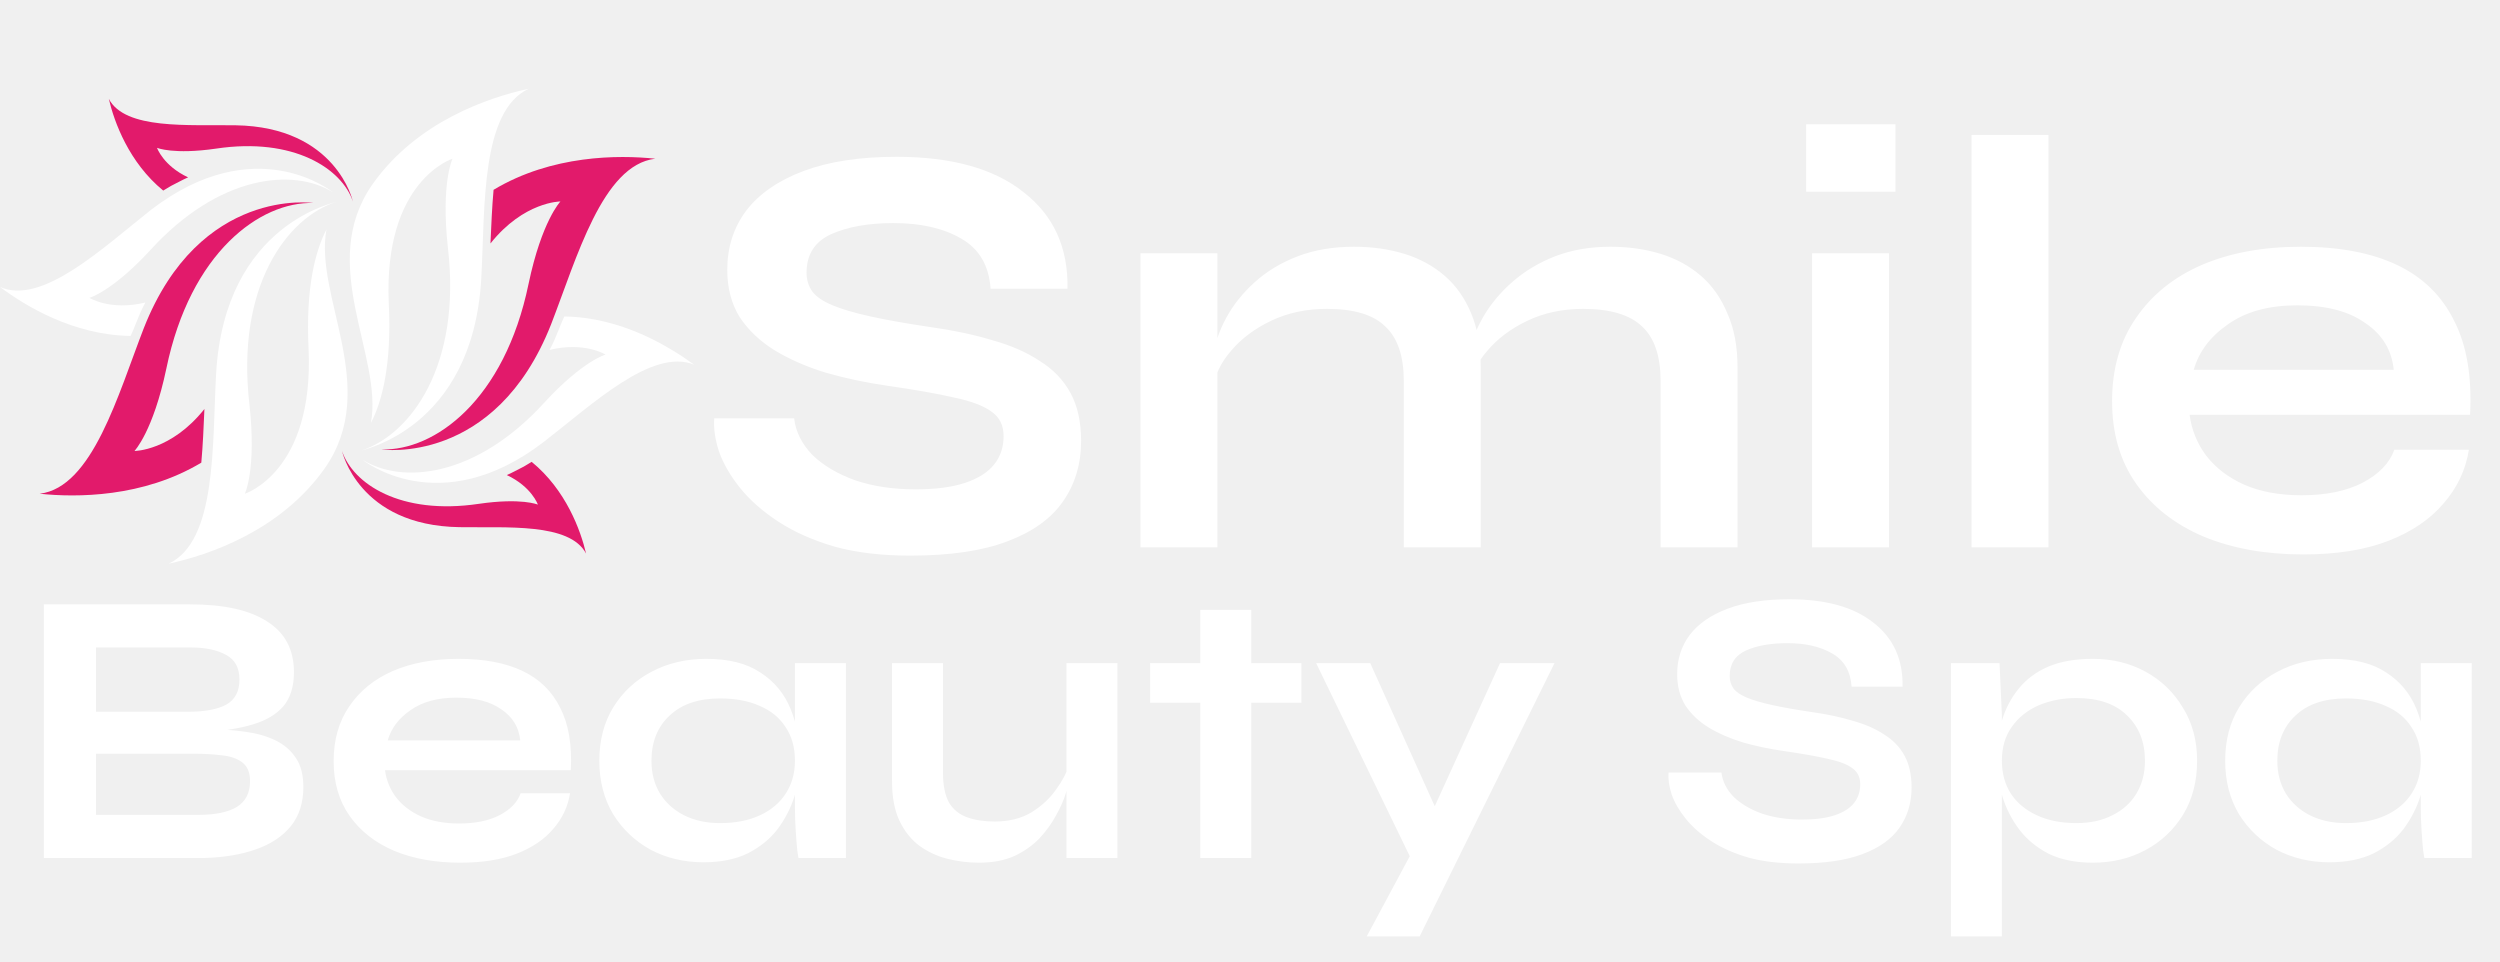
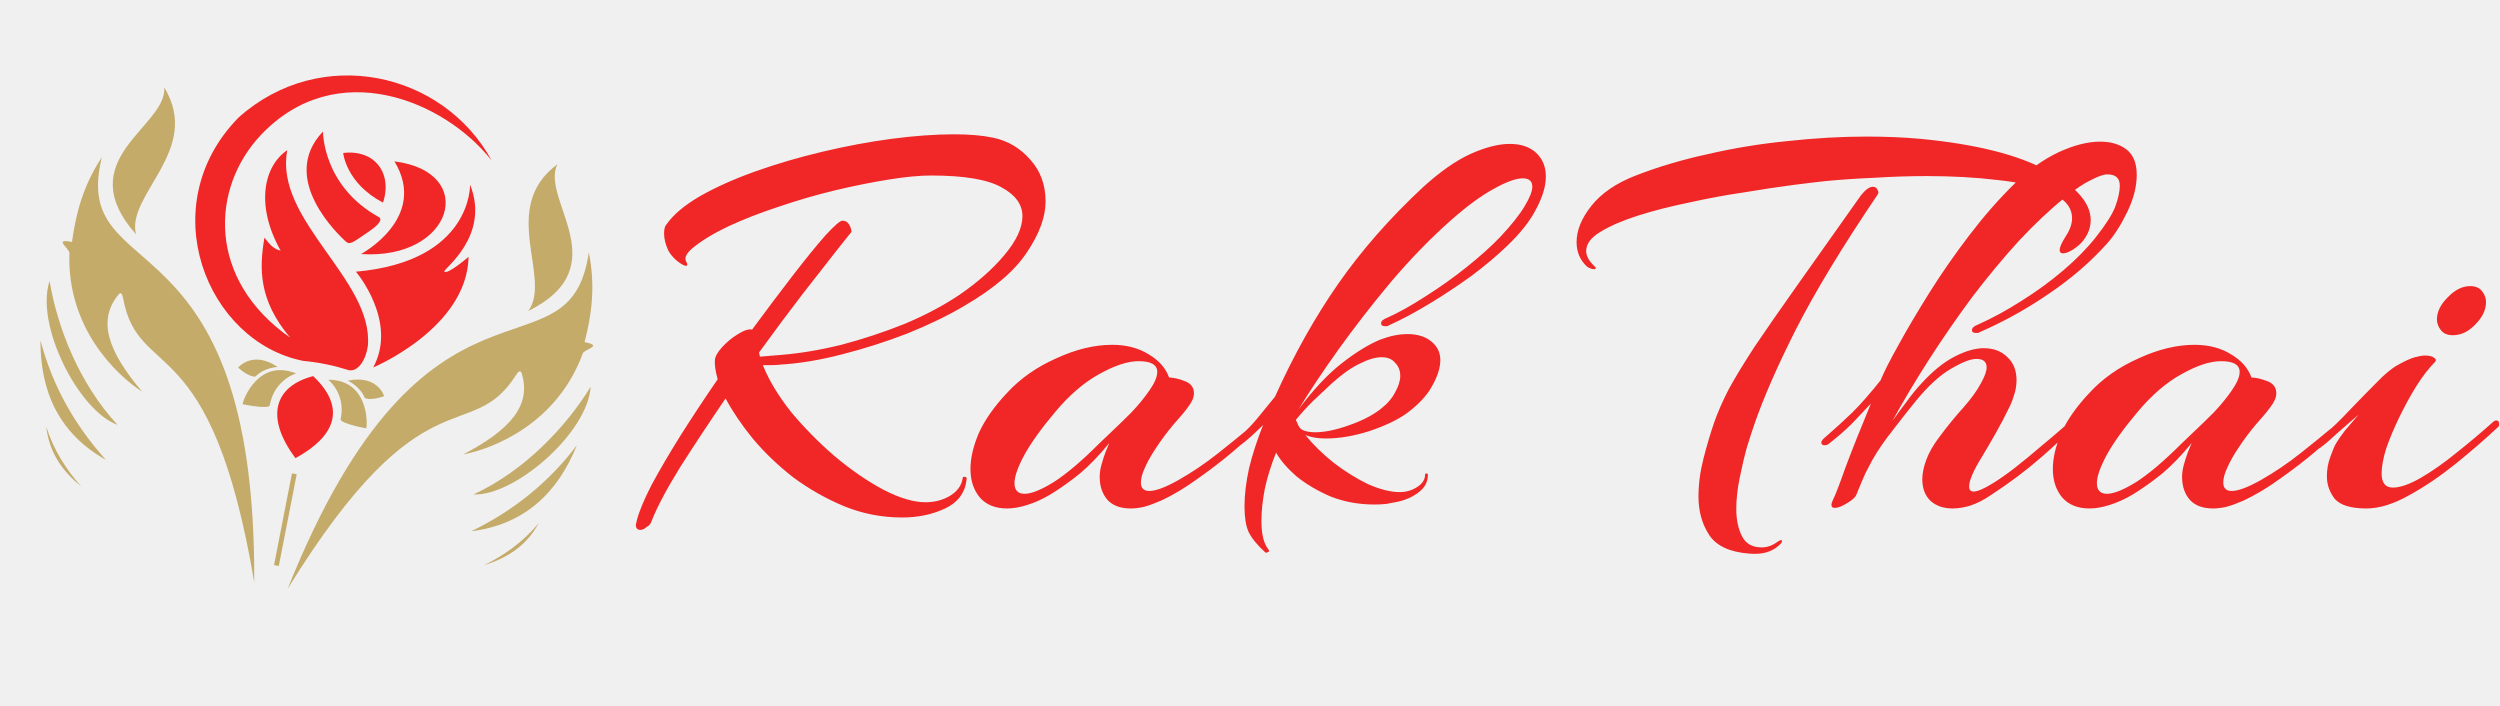
- <svg xmlns="http://www.w3.org/2000/svg" width="169" height="65" viewBox="0 0 169 65" fill="none">
-   <path d="M48.283 28.28H53.683C53.79 29.187 54.203 30.013 54.923 30.76C55.67 31.48 56.643 32.053 57.843 32.48C59.043 32.88 60.39 33.08 61.883 33.08C63.243 33.08 64.363 32.933 65.243 32.64C66.123 32.347 66.776 31.933 67.203 31.4C67.63 30.867 67.843 30.227 67.843 29.48C67.843 28.76 67.576 28.213 67.043 27.84C66.51 27.44 65.67 27.12 64.523 26.88C63.376 26.613 61.87 26.347 60.003 26.08C58.536 25.867 57.15 25.573 55.843 25.2C54.536 24.8 53.376 24.293 52.363 23.68C51.376 23.067 50.59 22.32 50.003 21.44C49.443 20.533 49.163 19.467 49.163 18.24C49.163 16.72 49.59 15.387 50.443 14.24C51.323 13.093 52.616 12.2 54.323 11.56C56.03 10.92 58.123 10.6 60.603 10.6C64.336 10.6 67.203 11.4 69.203 13C71.23 14.573 72.216 16.747 72.163 19.52H66.963C66.856 17.947 66.19 16.813 64.963 16.12C63.763 15.427 62.243 15.08 60.403 15.08C58.696 15.08 57.283 15.333 56.163 15.84C55.07 16.347 54.523 17.213 54.523 18.44C54.523 18.92 54.656 19.347 54.923 19.72C55.19 20.067 55.643 20.373 56.283 20.64C56.923 20.907 57.79 21.16 58.883 21.4C59.976 21.64 61.336 21.88 62.963 22.12C64.483 22.333 65.856 22.627 67.083 23C68.336 23.347 69.403 23.813 70.283 24.4C71.19 24.96 71.883 25.68 72.363 26.56C72.843 27.44 73.083 28.52 73.083 29.8C73.083 31.373 72.67 32.747 71.843 33.92C71.043 35.067 69.79 35.96 68.083 36.6C66.403 37.24 64.216 37.56 61.523 37.56C59.603 37.56 57.91 37.36 56.443 36.96C54.976 36.533 53.71 35.973 52.643 35.28C51.576 34.587 50.71 33.827 50.043 33C49.376 32.173 48.896 31.347 48.603 30.52C48.336 29.693 48.23 28.947 48.283 28.28ZM77.097 17.12H82.296V37H77.097V17.12ZM91.537 16.68C92.763 16.68 93.897 16.84 94.937 17.16C95.977 17.48 96.883 17.973 97.656 18.64C98.43 19.307 99.03 20.16 99.457 21.2C99.883 22.213 100.097 23.427 100.097 24.84V37H94.897V25.76C94.897 24.08 94.483 22.853 93.656 22.08C92.856 21.28 91.537 20.88 89.697 20.88C88.31 20.88 87.056 21.147 85.936 21.68C84.817 22.213 83.91 22.893 83.216 23.72C82.523 24.52 82.123 25.36 82.016 26.24L81.977 24.2C82.11 23.267 82.416 22.36 82.897 21.48C83.376 20.6 84.016 19.8 84.817 19.08C85.643 18.333 86.617 17.747 87.737 17.32C88.856 16.893 90.123 16.68 91.537 16.68ZM108.857 16.68C110.083 16.68 111.217 16.84 112.257 17.16C113.297 17.48 114.203 17.973 114.977 18.64C115.75 19.307 116.35 20.16 116.777 21.2C117.23 22.213 117.457 23.427 117.457 24.84V37H112.257V25.76C112.257 24.08 111.843 22.853 111.017 22.08C110.19 21.28 108.857 20.88 107.017 20.88C105.63 20.88 104.377 21.147 103.257 21.68C102.137 22.213 101.23 22.893 100.537 23.72C99.843 24.52 99.457 25.36 99.377 26.24L99.296 24.08C99.43 23.2 99.75 22.32 100.257 21.44C100.763 20.56 101.43 19.76 102.257 19.04C103.083 18.32 104.043 17.747 105.137 17.32C106.257 16.893 107.497 16.68 108.857 16.68ZM128.135 8.4V12.96H122.095V8.4H128.135ZM122.495 17.12H127.695V37H122.495V17.12ZM133.278 9.12H138.478V37H133.278V9.12ZM161.857 30.4H166.897C166.684 31.76 166.111 32.973 165.177 34.04C164.271 35.107 163.031 35.947 161.457 36.56C159.884 37.173 157.964 37.48 155.697 37.48C153.164 37.48 150.924 37.08 148.977 36.28C147.031 35.453 145.511 34.267 144.417 32.72C143.324 31.173 142.777 29.307 142.777 27.12C142.777 24.933 143.311 23.067 144.377 21.52C145.444 19.947 146.924 18.747 148.817 17.92C150.737 17.093 152.977 16.68 155.537 16.68C158.151 16.68 160.324 17.093 162.057 17.92C163.791 18.747 165.071 20 165.897 21.68C166.751 23.333 167.111 25.453 166.977 28.04H148.017C148.151 29.053 148.524 29.973 149.137 30.8C149.777 31.627 150.631 32.28 151.697 32.76C152.791 33.24 154.084 33.48 155.577 33.48C157.231 33.48 158.604 33.2 159.697 32.64C160.817 32.053 161.537 31.307 161.857 30.4ZM155.297 20.64C153.377 20.64 151.817 21.067 150.617 21.92C149.417 22.747 148.644 23.773 148.297 25H161.817C161.684 23.667 161.044 22.613 159.897 21.84C158.777 21.04 157.244 20.64 155.297 20.64Z" fill="white" />
-   <path d="M2.964 58V40.855H12.848C15.145 40.855 16.885 41.243 18.069 42.02C19.27 42.78 19.871 43.92 19.871 45.439C19.871 46.411 19.632 47.179 19.155 47.745C18.678 48.292 17.998 48.699 17.115 48.964C16.249 49.228 15.224 49.396 14.041 49.467L14.147 49.282C15.012 49.299 15.825 49.361 16.585 49.467C17.362 49.573 18.042 49.767 18.625 50.05C19.208 50.333 19.667 50.73 20.003 51.242C20.339 51.737 20.507 52.391 20.507 53.203C20.507 54.264 20.224 55.147 19.659 55.853C19.093 56.542 18.307 57.064 17.3 57.417C16.293 57.77 15.127 57.965 13.802 58H2.964ZM6.488 55.085H13.431C14.544 55.085 15.401 54.908 16.002 54.555C16.602 54.184 16.903 53.601 16.903 52.806C16.903 52.223 16.726 51.799 16.373 51.534C16.019 51.269 15.551 51.11 14.968 51.057C14.385 50.986 13.758 50.951 13.087 50.951H6.488V55.085ZM6.488 48.115H12.716C13.829 48.115 14.685 47.956 15.286 47.639C15.887 47.303 16.187 46.737 16.187 45.943C16.187 45.148 15.887 44.591 15.286 44.273C14.685 43.937 13.89 43.77 12.901 43.77H6.488V48.115ZM35.195 53.627H38.534C38.392 54.529 38.013 55.332 37.394 56.039C36.794 56.746 35.972 57.302 34.93 57.709C33.888 58.115 32.615 58.318 31.114 58.318C29.436 58.318 27.951 58.053 26.662 57.523C25.372 56.975 24.365 56.189 23.641 55.164C22.916 54.14 22.554 52.903 22.554 51.455C22.554 50.006 22.908 48.769 23.614 47.745C24.321 46.702 25.302 45.907 26.556 45.359C27.828 44.812 29.312 44.538 31.008 44.538C32.739 44.538 34.179 44.812 35.327 45.359C36.476 45.907 37.324 46.737 37.871 47.85C38.437 48.946 38.675 50.35 38.587 52.064H26.026C26.114 52.735 26.361 53.345 26.768 53.892C27.192 54.44 27.757 54.873 28.464 55.191C29.188 55.509 30.045 55.668 31.034 55.668C32.13 55.668 33.039 55.483 33.764 55.111C34.506 54.723 34.983 54.228 35.195 53.627ZM30.849 47.161C29.577 47.161 28.543 47.444 27.748 48.01C26.953 48.557 26.441 49.237 26.211 50.05H35.168C35.08 49.167 34.656 48.469 33.896 47.956C33.154 47.426 32.139 47.161 30.849 47.161ZM47.563 58.291C46.256 58.291 45.063 58.009 43.986 57.444C42.926 56.861 42.078 56.057 41.442 55.032C40.824 53.99 40.514 52.788 40.514 51.428C40.514 50.032 40.832 48.822 41.468 47.797C42.104 46.773 42.961 45.978 44.039 45.413C45.134 44.83 46.371 44.538 47.749 44.538C49.268 44.538 50.487 44.847 51.406 45.465C52.342 46.066 53.022 46.888 53.446 47.93C53.87 48.972 54.082 50.138 54.082 51.428C54.082 52.205 53.959 53 53.711 53.813C53.464 54.608 53.084 55.35 52.572 56.039C52.059 56.71 51.388 57.258 50.558 57.682C49.727 58.088 48.729 58.291 47.563 58.291ZM48.676 55.642C49.719 55.642 50.62 55.465 51.379 55.111C52.139 54.758 52.722 54.264 53.128 53.627C53.535 52.992 53.738 52.258 53.738 51.428C53.738 50.527 53.526 49.767 53.102 49.149C52.696 48.513 52.112 48.036 51.353 47.718C50.611 47.382 49.719 47.215 48.676 47.215C47.21 47.215 46.071 47.603 45.258 48.38C44.445 49.14 44.039 50.156 44.039 51.428C44.039 52.276 44.233 53.018 44.622 53.654C45.011 54.272 45.549 54.758 46.238 55.111C46.945 55.465 47.758 55.642 48.676 55.642ZM53.738 44.83H57.183V58H53.976C53.976 58 53.95 57.832 53.897 57.496C53.861 57.143 53.826 56.702 53.791 56.172C53.755 55.642 53.738 55.12 53.738 54.608V44.83ZM75.538 58H72.093V44.83H75.538V58ZM72.279 51.666L72.305 52.568C72.27 52.815 72.181 53.177 72.04 53.654C71.899 54.113 71.678 54.608 71.378 55.138C71.095 55.668 70.724 56.18 70.265 56.675C69.805 57.152 69.24 57.55 68.569 57.867C67.897 58.168 67.102 58.318 66.184 58.318C65.459 58.318 64.744 58.23 64.037 58.053C63.348 57.876 62.721 57.585 62.156 57.178C61.59 56.755 61.14 56.189 60.804 55.483C60.468 54.776 60.301 53.884 60.301 52.806V44.83H63.746V52.223C63.746 53.071 63.878 53.742 64.143 54.237C64.426 54.714 64.832 55.05 65.362 55.244C65.892 55.438 66.519 55.535 67.244 55.535C68.198 55.535 69.019 55.332 69.708 54.926C70.397 54.502 70.954 53.99 71.378 53.389C71.819 52.788 72.12 52.214 72.279 51.666ZM77.747 44.83H87.976V47.506H77.747V44.83ZM81.139 41.225H84.584V58H81.139V41.225ZM88.972 44.83H92.629L98.327 57.47L95.359 58L88.972 44.83ZM105.084 44.83L95.969 63.3H92.391L96.287 56.039L101.401 44.83H105.084ZM112.793 52.223H116.37C116.441 52.824 116.715 53.371 117.192 53.866C117.687 54.343 118.331 54.723 119.126 55.005C119.921 55.27 120.814 55.403 121.803 55.403C122.704 55.403 123.446 55.306 124.029 55.111C124.612 54.917 125.045 54.643 125.327 54.29C125.61 53.937 125.751 53.513 125.751 53.018C125.751 52.541 125.575 52.179 125.221 51.931C124.868 51.666 124.312 51.455 123.552 51.295C122.792 51.119 121.794 50.942 120.557 50.766C119.586 50.624 118.667 50.43 117.801 50.182C116.936 49.917 116.167 49.582 115.496 49.175C114.842 48.769 114.321 48.275 113.932 47.691C113.561 47.091 113.376 46.384 113.376 45.572C113.376 44.565 113.659 43.681 114.224 42.922C114.807 42.162 115.664 41.57 116.794 41.146C117.925 40.722 119.312 40.51 120.955 40.51C123.428 40.51 125.327 41.04 126.652 42.1C127.995 43.142 128.649 44.582 128.613 46.419H125.168C125.098 45.377 124.656 44.626 123.843 44.167C123.048 43.708 122.041 43.478 120.822 43.478C119.692 43.478 118.755 43.646 118.013 43.981C117.289 44.317 116.927 44.891 116.927 45.704C116.927 46.022 117.015 46.305 117.192 46.552C117.369 46.782 117.669 46.985 118.093 47.161C118.517 47.338 119.091 47.506 119.815 47.665C120.54 47.824 121.441 47.983 122.518 48.142C123.525 48.283 124.435 48.478 125.248 48.725C126.078 48.955 126.785 49.264 127.368 49.653C127.969 50.023 128.428 50.501 128.746 51.084C129.064 51.666 129.223 52.382 129.223 53.23C129.223 54.272 128.949 55.182 128.401 55.959C127.871 56.719 127.041 57.311 125.91 57.735C124.797 58.159 123.349 58.371 121.564 58.371C120.292 58.371 119.171 58.239 118.199 57.974C117.227 57.691 116.388 57.32 115.681 56.861C114.975 56.401 114.401 55.898 113.959 55.35C113.517 54.802 113.199 54.255 113.005 53.707C112.828 53.159 112.758 52.665 112.793 52.223ZM141.475 58.318C140.309 58.318 139.311 58.115 138.48 57.709C137.668 57.285 137.005 56.737 136.493 56.066C135.98 55.377 135.601 54.626 135.353 53.813C135.106 53 134.982 52.205 134.982 51.428C134.982 50.456 135.097 49.555 135.327 48.725C135.574 47.895 135.954 47.17 136.466 46.552C136.979 45.916 137.641 45.421 138.454 45.068C139.284 44.715 140.291 44.538 141.475 44.538C142.8 44.538 143.992 44.83 145.052 45.413C146.112 45.995 146.951 46.808 147.57 47.85C148.206 48.875 148.524 50.068 148.524 51.428C148.524 52.824 148.206 54.043 147.57 55.085C146.934 56.11 146.086 56.905 145.026 57.47C143.966 58.035 142.782 58.318 141.475 58.318ZM140.362 55.642C141.298 55.642 142.111 55.465 142.8 55.111C143.506 54.758 144.045 54.272 144.416 53.654C144.805 53.018 144.999 52.276 144.999 51.428C144.999 50.156 144.593 49.131 143.78 48.354C142.985 47.577 141.846 47.188 140.362 47.188C139.425 47.188 138.569 47.356 137.791 47.691C137.032 48.027 136.431 48.513 135.989 49.149C135.548 49.767 135.327 50.527 135.327 51.428C135.327 52.276 135.53 53.018 135.936 53.654C136.343 54.272 136.926 54.758 137.685 55.111C138.445 55.465 139.337 55.642 140.362 55.642ZM131.882 44.83H135.168L135.327 48.328V63.3H131.882V44.83ZM157.471 58.291C156.164 58.291 154.971 58.009 153.894 57.444C152.834 56.861 151.986 56.057 151.35 55.032C150.731 53.99 150.422 52.788 150.422 51.428C150.422 50.032 150.74 48.822 151.376 47.797C152.012 46.773 152.869 45.978 153.947 45.413C155.042 44.83 156.279 44.538 157.657 44.538C159.176 44.538 160.395 44.847 161.314 45.465C162.25 46.066 162.93 46.888 163.354 47.93C163.778 48.972 163.99 50.138 163.99 51.428C163.99 52.205 163.866 53 163.619 53.813C163.372 54.608 162.992 55.35 162.48 56.039C161.967 56.71 161.296 57.258 160.466 57.682C159.635 58.088 158.637 58.291 157.471 58.291ZM158.584 55.642C159.626 55.642 160.527 55.465 161.287 55.111C162.047 54.758 162.63 54.264 163.036 53.627C163.442 52.992 163.646 52.258 163.646 51.428C163.646 50.527 163.434 49.767 163.01 49.149C162.603 48.513 162.02 48.036 161.261 47.718C160.519 47.382 159.626 47.215 158.584 47.215C157.118 47.215 155.978 47.603 155.166 48.38C154.353 49.14 153.947 50.156 153.947 51.428C153.947 52.276 154.141 53.018 154.53 53.654C154.918 54.272 155.457 54.758 156.146 55.111C156.853 55.465 157.665 55.642 158.584 55.642ZM163.646 44.83H167.091V58H163.884C163.884 58 163.858 57.832 163.805 57.496C163.769 57.143 163.734 56.702 163.699 56.172C163.663 55.642 163.646 55.12 163.646 54.608V44.83Z" fill="white" />
-   <path d="M10.141 16.929C7.567 19.714 6.043 20.134 6.043 20.134C6.043 20.134 7.461 21.027 9.826 20.45C9.563 20.922 9.353 21.448 9.143 21.973C9.038 22.236 8.933 22.499 8.828 22.709C4.939 22.656 1.681 20.66 0 19.399C2.837 20.66 6.936 16.771 10.194 14.197C17.287 8.732 22.489 12.988 22.489 12.988C19.862 11.359 14.818 11.78 10.141 16.929Z" fill="white" />
-   <path d="M14.608 10.046C11.718 10.466 10.614 9.993 10.614 9.993C10.614 9.993 11.034 11.202 12.716 11.99C12.348 12.148 11.98 12.358 11.56 12.568C11.402 12.673 11.192 12.778 11.034 12.883C8.723 10.992 7.724 8.259 7.356 6.683C8.46 8.785 12.768 8.417 15.921 8.469C22.752 8.575 23.856 13.619 23.856 13.619C23.12 11.412 19.862 9.258 14.608 10.046Z" fill="#E21A6B" />
-   <path d="M9.721 22.184C7.987 26.651 6.253 32.956 2.68 33.376C5.15 33.639 9.668 33.639 13.609 31.275C13.714 30.119 13.767 28.857 13.819 27.649C11.56 30.486 9.09 30.486 9.09 30.486C9.09 30.486 10.351 29.173 11.245 24.916C12.874 17.035 17.603 13.619 21.176 13.724C21.228 13.724 13.504 12.568 9.721 22.184Z" fill="#E21A6B" />
-   <path d="M14.608 25.284C14.345 30.066 14.66 36.581 11.402 38.105C14.082 37.527 18.969 35.898 21.964 31.642C25.747 26.23 21.229 20.03 22.069 15.511C21.334 16.93 20.651 19.399 20.861 23.603C21.229 31.905 16.552 33.376 16.552 33.376C16.552 33.376 17.34 31.747 16.867 27.386C15.921 19.399 19.389 14.67 22.805 13.619C22.857 13.672 15.186 14.985 14.608 25.284Z" fill="white" />
-   <path d="M36.834 27.175C39.409 24.39 40.933 23.97 40.933 23.97C40.933 23.97 39.514 23.077 37.15 23.655C37.412 23.182 37.623 22.656 37.833 22.131C37.938 21.868 38.043 21.605 38.148 21.395C41.984 21.448 45.189 23.392 46.923 24.653C44.086 23.497 40.04 27.333 36.782 29.855C29.688 35.32 24.486 31.064 24.486 31.064C27.113 32.745 32.158 32.325 36.834 27.175Z" fill="white" />
-   <path d="M32.368 34.059C35.258 33.639 36.361 34.112 36.361 34.112C36.361 34.112 35.941 32.903 34.26 32.115C34.627 31.957 34.995 31.747 35.416 31.537C35.573 31.432 35.783 31.327 35.941 31.222C38.253 33.113 39.251 35.846 39.619 37.422C38.516 35.32 34.207 35.688 31.054 35.636C24.223 35.53 23.12 30.486 23.12 30.486C23.856 32.693 27.061 34.847 32.368 34.059Z" fill="#E21A6B" />
-   <path d="M37.255 21.921C38.989 17.455 40.723 11.15 44.296 10.729C41.826 10.466 37.307 10.466 33.366 12.831C33.261 13.987 33.209 15.248 33.156 16.457C35.416 13.619 37.885 13.619 37.885 13.619C37.885 13.619 36.624 14.933 35.731 19.189C34.102 27.071 29.373 30.486 25.8 30.381C25.747 30.381 33.471 31.537 37.255 21.921Z" fill="#E21A6B" />
-   <path d="M32.534 18.821C32.797 14.04 32.482 7.524 35.739 6C33.06 6.578 28.173 8.207 25.178 12.463C21.395 17.875 25.913 24.076 25.073 28.595C25.808 27.176 26.491 24.706 26.281 20.503C25.913 12.2 30.59 10.729 30.59 10.729C30.59 10.729 29.802 12.358 30.275 16.719C31.221 24.706 27.753 29.435 24.337 30.486C24.285 30.434 31.956 29.12 32.534 18.821Z" fill="white" />
+ <svg xmlns="http://www.w3.org/2000/svg" width="1329" height="375" viewBox="0 0 1329 375" fill="none">
+   <g clip-path="url(#clip0_80_327)">
+     <path fill-rule="evenodd" clip-rule="evenodd" d="M261.361 85.335C236.219 53.326 178.595 29.463 138.624 71.836C111.981 100.061 110.009 148.548 154.23 179.479C137.329 159.351 137.83 142.623 140.576 126.335C143.594 130.275 145.524 132.328 149.202 133.265C135.479 108.805 140.407 88.063 152.723 79.836C145.527 117.032 198.628 148.751 195.558 183.841C194.499 191.5 190.292 197.743 185.45 196.797C177.769 194.349 169.727 192.632 161.282 191.855C109.918 181.817 80.712 109.464 126.832 62.466C170.52 23.442 235.802 38.313 261.361 85.335Z" fill="#F12626" />
+     <path fill-rule="evenodd" clip-rule="evenodd" d="M171.707 69.925C171.707 69.925 171.359 98.919 201.621 115.54C201.621 115.54 204.868 117.195 195.976 123.178C187.085 129.16 186.011 130.553 183.378 127.999C180.745 125.445 147.631 95.083 171.707 69.925Z" fill="#F12626" />
+     <path fill-rule="evenodd" clip-rule="evenodd" d="M182.442 81.347C182.442 81.347 183.958 97.448 203.592 107.695C203.592 107.695 208.016 96.614 201.205 87.854C194.379 79.164 182.442 81.347 182.442 81.347Z" fill="#F12626" />
+     <path fill-rule="evenodd" clip-rule="evenodd" d="M209.693 85.798C254.56 91.435 240.732 138.334 191.907 135.056C191.991 134.999 227.872 115.791 209.693 85.798Z" fill="#F12626" />
+     <path fill-rule="evenodd" clip-rule="evenodd" d="M249.892 98.171C249.892 98.171 251.097 138.976 189.2 144.432C189.2 144.432 211.668 170.747 198.414 195.325C198.414 195.325 248.309 174.485 249.095 136.545C249.095 136.545 237.626 146.394 236.215 144.298C235.495 143.137 260.81 125.433 249.892 98.171Z" fill="#F12626" />
+     <path fill-rule="evenodd" clip-rule="evenodd" d="M166.478 199.936C145.834 205.297 140.732 221.708 157.08 243.549C177.629 232.342 184.797 217.282 166.478 199.936Z" fill="#F12626" />
+     <path fill-rule="evenodd" clip-rule="evenodd" d="M174.479 201.864C174.479 201.864 183.906 209.169 181.133 222.611C181.133 222.611 178.913 224.654 194.701 227.739C195.432 225.115 195.89 201.897 174.479 201.864Z" fill="#C4AB69" />
+     <path fill-rule="evenodd" clip-rule="evenodd" d="M184.871 202.365C184.871 202.365 191.376 205.239 193.928 211.565C193.928 211.565 196.502 213.306 204.244 210.594C204.188 210.511 200.673 199.044 184.871 202.365Z" fill="#C4AB69" />
+     <path fill-rule="evenodd" clip-rule="evenodd" d="M157.428 198.531C157.428 198.531 145.944 201.75 143.452 215.247C143.452 215.247 144.74 217.975 128.952 214.89C129.262 212.183 137.509 190.487 157.428 198.531Z" fill="#C4AB69" />
+     <path fill-rule="evenodd" clip-rule="evenodd" d="M147.611 195.083C147.611 195.083 140.503 195.296 135.757 200.196C135.757 200.196 132.717 200.84 126.565 195.413C126.649 195.357 134.222 186.057 147.611 195.083Z" fill="#C4AB69" />
+     <path fill-rule="evenodd" clip-rule="evenodd" d="M296.299 87.356C287.086 106.168 328.537 141.582 280.841 165.329C293.691 147.664 264.964 110.512 296.299 87.356Z" fill="#C4AB69" />
+     <path fill-rule="evenodd" clip-rule="evenodd" d="M313.01 134.178C302.629 205.932 227.194 127.458 152.901 313.019C225.42 195.431 249.795 237.706 274.234 199.509C275.168 198.089 276.575 196.106 277.343 198.514C282.578 215.342 271.418 228.457 246.195 241.591C262.615 238.463 296.348 225.026 309.937 187.549C312.226 185.156 320.297 183.747 310.754 181.882C314.531 167.397 316.637 152.149 313.01 134.178Z" fill="#C4AB69" />
+     <path fill-rule="evenodd" clip-rule="evenodd" d="M313.985 205.602C312.467 230.143 273.622 263.776 251.729 262.848C278.652 250.338 300.718 227.264 313.985 205.602Z" fill="#C4AB69" />
+     <path fill-rule="evenodd" clip-rule="evenodd" d="M306.677 236.659C296.331 262.388 278.54 278.868 250.526 282.424C272.675 271.603 291.622 256.66 306.677 236.659Z" fill="#C4AB69" />
+     <path fill-rule="evenodd" clip-rule="evenodd" d="M286.417 278.076C279.699 290.457 269.295 296.726 257.267 300.494C268.068 295.176 277.951 288.221 286.417 278.076Z" fill="#C4AB69" />
+     <path fill-rule="evenodd" clip-rule="evenodd" d="M87.332 46.516C88.785 67.413 36.98 84.602 72.296 124.571C66.972 103.355 107.573 79.752 87.332 46.516Z" fill="#C4AB69" />
+     <path fill-rule="evenodd" clip-rule="evenodd" d="M54.152 83.588C36.754 153.971 136.183 109.671 135.148 309.55C112.235 173.311 73.738 203.298 65.478 158.71C65.148 157.043 64.591 154.676 62.973 156.618C51.787 170.238 57.188 186.589 75.611 208.253C61.577 199.173 35.385 174.024 36.905 134.189C35.685 131.11 28.739 126.766 38.282 128.631C40.306 113.804 44.026 98.871 54.152 83.588Z" fill="#C4AB69" />
+     <path fill-rule="evenodd" clip-rule="evenodd" d="M26.357 149.389C18.524 172.696 41.849 218.48 62.48 225.862C42.318 204.15 30.563 174.466 26.357 149.389Z" fill="#C4AB69" />
+     <path fill-rule="evenodd" clip-rule="evenodd" d="M21.505 180.926C21.404 208.657 31.681 230.622 56.295 244.465C39.78 226.087 27.852 205.11 21.505 180.926Z" fill="#C4AB69" />
+     <path fill-rule="evenodd" clip-rule="evenodd" d="M24.612 226.91C26.174 240.909 33.453 250.634 43.177 258.653C35.243 249.673 28.636 239.496 24.612 226.91Z" fill="#C4AB69" />
+     <path d="M157.735 252.126L155.209 251.632L145.68 300.391L148.206 300.885L157.735 252.126Z" fill="#C4AB69" />
+   </g>
+   <path d="M340.426 281.7C338.826 281.7 338.026 280.8 338.026 279C338.026 278.6 338.126 278.2 338.326 277.8C338.326 277.4 338.426 276.9 338.626 276.3C339.826 271.7 342.426 265.5 346.426 257.7C350.626 249.9 355.726 241.2 361.726 231.6C367.926 221.8 374.526 211.8 381.526 201.6C380.326 197.4 379.826 194 380.026 191.4C380.226 189.4 381.526 187.1 383.926 184.5C386.526 181.7 389.326 179.4 392.326 177.6C395.526 175.6 398.026 174.8 399.826 175.2C407.626 164.6 414.926 154.9 421.726 146.1C428.526 137.3 434.226 130.3 438.826 125.1C443.626 119.9 446.626 117.3 447.826 117.3C449.426 117.3 450.626 118 451.426 119.4C452.226 120.8 452.626 122.1 452.626 123.3C452.626 123.3 450.226 126.3 445.426 132.3C440.826 138.1 434.726 145.9 427.126 155.7C419.726 165.3 411.826 175.9 403.426 187.5C403.626 187.7 403.726 188 403.726 188.4C403.726 188.8 403.826 189.2 404.026 189.6L414.826 188.7C425.026 187.9 435.826 186.1 447.226 183.3C458.626 180.3 469.826 176.6 480.826 172.2C491.826 167.6 501.626 162.4 510.226 156.6C519.826 150 527.726 143 533.926 135.6C540.326 128 543.526 121.1 543.526 114.9C543.526 108.7 539.826 103.6 532.426 99.6C525.026 95.4 512.526 93.3 494.926 93.3C488.926 93.3 481.526 94 472.726 95.4C463.926 96.8 454.426 98.7 444.226 101.1C434.226 103.5 424.226 106.4 414.226 109.8C404.426 113 395.426 116.5 387.226 120.3C379.226 124.1 372.826 128 368.026 132C364.826 134.8 363.726 137.1 364.726 138.9C365.126 139.5 365.326 140.1 365.326 140.7C365.326 141.1 365.126 141.3 364.726 141.3C364.126 141.3 363.326 141 362.326 140.4C359.126 138.4 356.726 135.9 355.126 132.9C353.726 129.7 353.026 126.8 353.026 124.2C353.026 121.8 353.426 120.2 354.226 119.4C357.826 114.2 363.726 109.2 371.926 104.4C380.326 99.6 390.126 95.2 401.326 91.2C412.526 87.2 424.426 83.7 437.026 80.7C449.626 77.7 461.926 75.4 473.926 73.8C486.126 72.2 497.226 71.4 507.226 71.4C515.426 71.4 522.326 72 527.926 73.2C535.726 74.8 542.326 78.7 547.726 84.9C553.126 90.9 555.826 98.3 555.826 107.1C555.826 115.3 552.526 124.3 545.926 134.1C539.526 143.9 528.426 153.4 512.626 162.6C503.826 167.8 493.726 172.7 482.326 177.3C470.926 181.7 459.326 185.4 447.526 188.4C435.926 191.4 425.126 193.2 415.126 193.8C413.526 194 411.926 194.1 410.326 194.1C408.726 194.1 407.126 194.1 405.526 194.1C408.726 202.1 413.726 210.4 420.526 219C427.526 227.4 435.326 235.3 443.926 242.7C452.526 249.9 461.126 255.8 469.726 260.4C478.326 264.8 485.726 267 491.926 267C496.726 267 501.026 265.9 504.826 263.7C508.826 261.3 511.126 258.2 511.726 254.4C511.726 253.6 512.126 253.3 512.926 253.5C513.726 253.5 514.026 254 513.826 255C513.026 262 509.226 267.1 502.426 270.3C495.626 273.5 488.026 275.1 479.626 275.1C468.826 275.1 458.526 273.1 448.726 269.1C439.126 265.1 430.126 260 421.726 253.8C413.526 247.4 406.326 240.5 400.126 233.1C394.126 225.7 389.326 218.6 385.726 211.8C377.126 224.4 369.126 236.5 361.726 248.1C354.526 259.7 349.426 269.3 346.426 276.9C346.026 278.3 345.126 279.4 343.726 280.2C342.526 281.2 341.426 281.7 340.426 281.7ZM535.4 270.3C529.2 270.3 524.4 268.4 521 264.6C517.6 260.6 515.9 255.5 515.9 249.3C515.9 243.5 517.4 237.1 520.4 230.1C523.6 223.1 528.6 216 535.4 208.8C542.4 201.2 551.1 195.1 561.5 190.5C571.9 185.7 581.8 183.3 591.2 183.3C598.8 183.3 605.3 185 610.7 188.4C616.1 191.6 619.7 195.7 621.5 200.7C623.7 200.7 626.4 201.3 629.6 202.5C633 203.7 634.7 205.9 634.7 209.1C634.7 211.3 633.6 213.8 631.4 216.6C630 218.6 627.5 221.6 623.9 225.6C620.5 229.6 617.3 233.9 614.3 238.5C611.9 242.1 610 245.5 608.6 248.7C607.2 251.7 606.5 254.3 606.5 256.5C606.5 259.5 608 261 611 261C614.4 261 619.5 259.1 626.3 255.3C633.7 251.1 640.8 246.3 647.6 240.9C654.4 235.5 659.7 231.2 663.5 228C664.5 227.2 665.2 226.8 665.6 226.8C666.4 226.8 666.8 227.3 666.8 228.3C666.8 229.5 666.3 230.6 665.3 231.6C663.5 233.2 660 236.2 654.8 240.6C649.6 245 643.6 249.6 636.8 254.4C630.2 259.2 623.7 263.1 617.3 266.1C614.1 267.5 611.1 268.6 608.3 269.4C605.7 270 603.3 270.3 601.1 270.3C595.7 270.3 591.6 268.8 588.8 265.8C586 262.6 584.6 258.5 584.6 253.5C584.6 251.5 584.9 249.4 585.5 247.2C586.1 245 586.8 242.8 587.6 240.6L589.7 235.5C584.5 241.9 579.3 247.3 574.1 251.7C568.9 255.9 563.7 259.6 558.5 262.8C554.1 265.4 549.9 267.3 545.9 268.5C542.1 269.7 538.6 270.3 535.4 270.3ZM544.7 262.5C548.3 262.5 553.5 260.4 560.3 256.2C567.1 251.8 575 245.1 584 236.1C585.2 234.9 587.4 232.8 590.6 229.8C594 226.6 597.6 223.1 601.4 219.3C605.2 215.3 608.4 211.4 611 207.6C613.8 203.6 615.2 200.3 615.2 197.7C615.2 193.9 611.9 192 605.3 192C599.5 192 592.5 194.3 584.3 198.9C576.3 203.3 568.6 209.9 561.2 218.7C553.6 227.7 548 235.5 544.4 242.1C541 248.5 539.3 253.4 539.3 256.8C539.3 260.6 541.1 262.5 544.7 262.5ZM672.676 293.7C668.276 289.7 665.276 286 663.676 282.6C662.276 279.4 661.576 274.9 661.576 269.1C661.576 263.1 662.376 256.4 663.976 249C665.776 241.6 668.276 233.9 671.476 225.9C669.476 227.9 667.376 229.9 665.176 231.9C662.976 233.9 660.776 235.7 658.576 237.3C657.976 237.9 657.376 238.2 656.776 238.2C656.176 238.2 655.876 237.9 655.876 237.3C655.876 235.9 657.076 234 659.476 231.6C662.676 228.8 665.676 225.7 668.476 222.3C671.276 218.9 674.376 215.1 677.776 210.9C687.776 188.7 698.976 168.7 711.376 150.9C723.776 133.1 738.776 116 756.376 99.6C765.376 91.4 773.776 85.5 781.576 81.9C789.576 78.3 796.576 76.5 802.576 76.5C808.576 76.5 813.276 78.1 816.676 81.3C820.076 84.5 821.776 88.7 821.776 93.9C821.776 98.9 820.076 104.6 816.676 111C813.476 117.4 808.176 124.1 800.776 131.1C795.576 136.1 789.376 141.3 782.176 146.7C774.976 151.9 767.576 156.8 759.976 161.4C752.376 166 745.276 169.8 738.676 172.8C738.276 173 737.876 173.2 737.476 173.4C737.076 173.4 736.676 173.4 736.276 173.4C734.876 173.4 734.176 172.9 734.176 171.9C734.176 170.7 735.276 169.7 737.476 168.9C743.676 166.1 750.476 162.3 757.876 157.5C765.476 152.7 772.776 147.5 779.776 141.9C786.776 136.3 792.676 131 797.476 126C803.476 119.6 807.776 114.2 810.376 109.8C813.176 105.2 814.576 101.7 814.576 99.3C814.576 96.3 812.876 94.8 809.476 94.8C805.876 94.8 800.676 96.7 793.876 100.5C787.276 104.1 779.676 109.7 771.076 117.3C760.476 126.7 749.976 137.5 739.576 149.7C729.376 161.9 719.976 174 711.376 186C702.976 197.8 695.976 208.3 690.376 217.5C698.176 207.1 705.776 199 713.176 193.2C720.576 187.4 727.376 183.2 733.576 180.6C738.776 178.6 743.676 177.6 748.276 177.6C753.476 177.6 757.676 178.9 760.876 181.5C764.076 184.1 765.676 187.4 765.676 191.4C765.676 195.4 764.276 199.9 761.476 204.9C758.876 209.9 754.376 214.8 747.976 219.6C742.976 223.2 736.276 226.4 727.876 229.2C719.676 231.8 711.976 233.1 704.776 233.1C700.576 233.1 696.976 232.5 693.976 231.3C697.976 236.3 702.976 241.2 708.976 246C714.976 250.6 721.076 254.4 727.276 257.4C733.676 260.2 739.276 261.6 744.076 261.6C747.476 261.6 750.576 260.7 753.376 258.9C756.176 257.1 757.576 254.9 757.576 252.3C757.576 251.9 757.776 251.7 758.176 251.7C758.776 251.7 759.076 251.9 759.076 252.3C759.076 256.1 757.476 259.2 754.276 261.6C751.276 264 747.576 265.7 743.176 266.7C741.176 267.1 739.076 267.5 736.876 267.9C734.876 268.1 732.776 268.2 730.576 268.2C722.376 268.2 714.676 266.8 707.476 264C700.476 261 694.376 257.4 689.176 253.2C684.176 248.8 680.576 244.6 678.376 240.6C675.776 247 673.776 253.4 672.376 259.8C671.176 266 670.576 271.7 670.576 276.9C670.576 283.9 671.776 288.9 674.176 291.9C674.776 292.7 674.776 293.2 674.176 293.4C673.576 293.8 673.076 293.9 672.676 293.7ZM699.076 229.8C704.076 229.8 709.976 228.6 716.776 226.2C723.776 223.8 729.476 220.9 733.876 217.5C737.476 214.7 740.076 211.7 741.676 208.5C743.476 205.3 744.376 202.4 744.376 199.8C744.376 197 743.476 194.7 741.676 192.9C740.076 190.9 737.676 189.9 734.476 189.9C731.276 189.9 727.476 191 723.076 193.2C718.676 195.2 713.576 198.8 707.776 204C704.576 207 701.276 210.1 697.876 213.3C694.676 216.5 691.676 219.8 688.876 223.2C689.276 224.2 689.776 225.3 690.376 226.5C690.976 227.5 691.676 228.2 692.476 228.6C693.276 229 694.276 229.3 695.476 229.5C696.676 229.7 697.876 229.8 699.076 229.8ZM847.41 143.1C846.21 143.1 844.91 142.6 843.51 141.6C839.91 138.2 838.11 133.9 838.11 128.7C838.11 122.5 840.71 116.1 845.91 109.5C851.31 102.7 859.21 97.3 869.61 93.3C881.41 88.7 894.21 84.9 908.01 81.9C921.81 78.7 935.91 76.4 950.31 75C964.91 73.4 978.91 72.6 992.31 72.6C997.31 72.6 1002.21 72.7 1007.01 72.9C1011.81 73.1 1016.41 73.4 1020.81 73.8C1050.21 76.6 1072.61 82.2 1088.01 90.6C1103.61 99 1111.41 107.8 1111.41 117C1111.41 120.8 1110.11 124.4 1107.51 127.8C1106.31 129.4 1104.51 131 1102.11 132.6C1099.91 134 1098.11 134.7 1096.71 134.7C1095.51 134.7 1094.91 134.1 1094.91 132.9C1094.91 131.5 1095.91 129.2 1097.91 126C1100.31 122.4 1101.51 119.1 1101.51 116.1C1101.51 110.3 1097.81 105.8 1090.41 102.6C1083.21 99.2 1073.71 96.9 1061.91 95.7C1050.31 94.3 1037.81 93.6 1024.41 93.6C1015.21 93.6 1005.91 93.9 996.51 94.5C987.11 94.9 978.31 95.5 970.11 96.3C966.31 96.7 960.51 97.4 952.71 98.4C945.11 99.4 936.51 100.7 926.91 102.3C917.31 103.7 907.61 105.5 897.81 107.7C888.01 109.7 879.01 112 870.81 114.6C862.61 117.2 855.91 120.1 850.71 123.3C845.71 126.3 843.21 129.7 843.21 133.5C843.21 136.1 844.71 138.8 847.71 141.6C848.11 142 848.31 142.3 848.31 142.5C848.31 142.9 848.01 143.1 847.41 143.1ZM929.91 294.3C919.51 293.5 912.41 290.2 908.61 284.4C904.81 278.6 902.91 271.8 902.91 264C902.91 257.4 903.81 250.6 905.61 243.6C907.41 236.6 909.31 230.2 911.31 224.4C913.31 218.8 915.91 212.9 919.11 206.7C922.51 200.5 927.01 193.1 932.61 184.5C938.41 175.9 945.91 165.1 955.11 152.1C964.31 139.1 975.71 123 989.31 103.8C991.71 100.8 993.81 99.3 995.61 99.3C996.81 99.3 997.61 99.8 998.01 100.8C998.61 101.6 998.71 102.4 998.31 103.2C979.51 131 965.01 154.9 954.81 174.9C944.81 194.7 937.41 211.6 932.61 225.6C931.61 228.4 930.31 232.4 928.71 237.6C927.31 242.6 926.01 248.1 924.81 254.1C923.61 259.9 923.01 265.4 923.01 270.6C923.01 276.2 924.01 281 926.01 285C928.01 289 931.51 291 936.51 291C939.51 291 942.31 290 944.91 288C945.91 287.4 946.51 287.1 946.71 287.1C947.11 287.1 947.31 287.3 947.31 287.7C947.31 288.3 946.71 289.1 945.51 290.1C941.71 293.5 936.51 294.9 929.91 294.3ZM1038.09 270.3C1033.09 270.3 1029.09 268.9 1026.09 266.1C1023.29 263.3 1021.89 259.5 1021.89 254.7C1021.89 251.7 1022.59 248.3 1023.99 244.5C1025.39 240.7 1027.59 236.8 1030.59 232.8C1035.19 226.6 1039.59 221.2 1043.79 216.6C1047.99 211.8 1051.09 207.5 1053.09 203.7C1055.09 200.1 1056.09 197.3 1056.09 195.3C1056.09 192.3 1054.29 190.8 1050.69 190.8C1047.49 190.8 1042.89 192.6 1036.89 196.2C1031.09 199.6 1024.99 205.2 1018.59 213C1014.99 217.4 1010.89 222.6 1006.29 228.6C1001.69 234.4 997.995 239.8 995.195 244.8C993.995 247 992.795 249.3 991.595 251.7C990.595 253.9 988.995 257.7 986.795 263.1C986.195 264.5 984.495 266 981.695 267.6C979.095 269.2 976.995 270 975.395 270C974.195 270 973.595 269.5 973.595 268.5C973.595 267.7 973.895 266.7 974.495 265.5C975.495 263.7 977.695 258 981.095 248.4C984.695 238.8 989.195 227.5 994.595 214.5C991.595 217.7 988.295 221.2 984.695 225C981.095 228.6 977.095 232.1 972.695 235.5C971.895 236.3 970.995 236.7 969.995 236.7C968.795 236.7 968.195 236.2 968.195 235.2C968.195 234.4 969.095 233.3 970.895 231.9C975.495 227.9 980.095 223.7 984.695 219.3C989.295 214.7 994.295 209 999.695 202.2C1001.49 197.8 1004.69 191.5 1009.29 183.3C1013.89 174.9 1019.39 165.6 1025.79 155.4C1032.19 145.2 1039.29 135 1047.09 124.8C1054.89 114.6 1062.89 105.5 1071.09 97.5C1078.49 90.3 1086.19 84.8 1094.19 81C1102.39 77.2 1109.79 75.3 1116.39 75.3C1122.19 75.3 1126.89 76.7 1130.49 79.5C1134.09 82.3 1135.89 86.8 1135.89 93C1135.89 99.2 1134.19 105.8 1130.79 112.8C1127.39 119.8 1123.79 125.4 1119.99 129.6C1111.39 139.2 1101.19 148 1089.39 156C1077.79 164 1065.59 170.8 1052.79 176.4C1052.39 176.6 1051.99 176.8 1051.59 177C1051.19 177 1050.79 177 1050.39 177C1048.99 177 1048.29 176.5 1048.29 175.5C1048.29 174.3 1049.39 173.3 1051.59 172.5C1059.19 169.1 1066.89 164.9 1074.69 159.9C1082.69 154.9 1090.09 149.5 1096.89 143.7C1103.69 137.9 1109.39 132.1 1113.99 126.3C1119.39 119.5 1122.89 114 1124.49 109.8C1126.09 105.4 1126.89 101.7 1126.89 98.7C1126.89 94.7 1124.69 92.7 1120.29 92.7C1118.29 92.7 1115.39 93.7 1111.59 95.7C1107.79 97.5 1103.29 100.5 1098.09 104.7C1090.09 111.1 1081.79 118.9 1073.19 128.1C1064.79 137.3 1056.49 147.3 1048.29 158.1C1040.29 168.9 1032.69 179.9 1025.49 191.1C1018.29 202.3 1011.79 213.2 1005.99 223.8C1008.39 220.4 1010.89 217 1013.49 213.6C1016.09 210 1018.69 206.8 1021.29 204C1027.29 197.4 1033.19 192.6 1038.99 189.6C1044.79 186.6 1049.99 185.1 1054.59 185.1C1059.79 185.1 1063.99 186.7 1067.19 189.9C1070.39 192.9 1071.99 197 1071.99 202.2C1071.99 205 1071.49 207.8 1070.49 210.6C1069.69 213.2 1068.69 215.6 1067.49 217.8C1065.89 221.2 1063.79 225.2 1061.19 229.8C1058.59 234.4 1056.09 238.7 1053.69 242.7C1049.09 250.1 1046.79 255.4 1046.79 258.6C1046.79 260.4 1047.59 261.3 1049.19 261.3C1051.19 261.3 1054.49 259.9 1059.09 257.1C1062.69 254.9 1066.69 252.1 1071.09 248.7C1075.69 245.1 1080.19 241.4 1084.59 237.6C1089.19 233.8 1093.09 230.5 1096.29 227.7C1099.69 224.7 1101.89 222.7 1102.89 221.7C1104.09 220.5 1104.99 219.9 1105.59 219.9C1106.19 219.9 1106.49 220.2 1106.49 220.8C1106.49 221.8 1105.79 223.2 1104.39 225C1099.19 230.4 1092.69 236.5 1084.89 243.3C1077.09 250.1 1068.29 256.7 1058.49 263.1C1054.69 265.7 1050.99 267.6 1047.39 268.8C1043.99 269.8 1040.89 270.3 1038.09 270.3ZM1110.79 270.3C1104.59 270.3 1099.79 268.4 1096.39 264.6C1092.99 260.6 1091.29 255.5 1091.29 249.3C1091.29 243.5 1092.79 237.1 1095.79 230.1C1098.99 223.1 1103.99 216 1110.79 208.8C1117.79 201.2 1126.49 195.1 1136.89 190.5C1147.29 185.7 1157.19 183.3 1166.59 183.3C1174.19 183.3 1180.69 185 1186.09 188.4C1191.49 191.6 1195.09 195.7 1196.89 200.7C1199.09 200.7 1201.79 201.3 1204.99 202.5C1208.39 203.7 1210.09 205.9 1210.09 209.1C1210.09 211.3 1208.99 213.8 1206.79 216.6C1205.39 218.6 1202.89 221.6 1199.29 225.6C1195.89 229.6 1192.69 233.9 1189.69 238.5C1187.29 242.1 1185.39 245.5 1183.99 248.7C1182.59 251.7 1181.89 254.3 1181.89 256.5C1181.89 259.5 1183.39 261 1186.39 261C1189.79 261 1194.89 259.1 1201.69 255.3C1209.09 251.1 1216.19 246.3 1222.99 240.9C1229.79 235.5 1235.09 231.2 1238.89 228C1239.89 227.2 1240.59 226.8 1240.99 226.8C1241.79 226.8 1242.19 227.3 1242.19 228.3C1242.19 229.5 1241.69 230.6 1240.69 231.6C1238.89 233.2 1235.39 236.2 1230.19 240.6C1224.99 245 1218.99 249.6 1212.19 254.4C1205.59 259.2 1199.09 263.1 1192.69 266.1C1189.49 267.5 1186.49 268.6 1183.69 269.4C1181.09 270 1178.69 270.3 1176.49 270.3C1171.09 270.3 1166.99 268.8 1164.19 265.8C1161.39 262.6 1159.99 258.5 1159.99 253.5C1159.99 251.5 1160.29 249.4 1160.89 247.2C1161.49 245 1162.19 242.8 1162.99 240.6L1165.09 235.5C1159.89 241.9 1154.69 247.3 1149.49 251.7C1144.29 255.9 1139.09 259.6 1133.89 262.8C1129.49 265.4 1125.29 267.3 1121.29 268.5C1117.49 269.7 1113.99 270.3 1110.79 270.3ZM1120.09 262.5C1123.69 262.5 1128.89 260.4 1135.69 256.2C1142.49 251.8 1150.39 245.1 1159.39 236.1C1160.59 234.9 1162.79 232.8 1165.99 229.8C1169.39 226.6 1172.99 223.1 1176.79 219.3C1180.59 215.3 1183.79 211.4 1186.39 207.6C1189.19 203.6 1190.59 200.3 1190.59 197.7C1190.59 193.9 1187.29 192 1180.69 192C1174.89 192 1167.89 194.3 1159.69 198.9C1151.69 203.3 1143.99 209.9 1136.59 218.7C1128.99 227.7 1123.39 235.5 1119.79 242.1C1116.39 248.5 1114.69 253.4 1114.69 256.8C1114.69 260.6 1116.49 262.5 1120.09 262.5ZM1303.87 178.2C1301.07 178.2 1298.97 177.3 1297.57 175.5C1296.17 173.7 1295.47 171.8 1295.47 169.8C1295.47 165.8 1297.37 161.9 1301.17 158.1C1304.97 154.1 1308.97 152.1 1313.17 152.1C1315.97 152.1 1318.07 153 1319.47 154.8C1320.87 156.6 1321.57 158.5 1321.57 160.5C1321.57 164.7 1319.67 168.7 1315.87 172.5C1312.27 176.3 1308.27 178.2 1303.87 178.2ZM1257.97 270.3C1249.77 270.3 1244.17 268.6 1241.17 265.2C1238.37 261.6 1236.97 257.6 1236.97 253.2C1236.97 249.6 1237.57 246.2 1238.77 243C1239.97 239.6 1240.97 237.2 1241.77 235.8C1242.97 233.8 1244.57 231.5 1246.57 228.9C1248.77 226.3 1251.17 223.5 1253.77 220.5C1249.77 223.9 1245.97 227.2 1242.37 230.4C1238.97 233.6 1236.17 236 1233.97 237.6C1233.37 238.2 1232.77 238.5 1232.17 238.5C1231.37 238.5 1230.97 238 1230.97 237C1230.97 235.4 1232.07 233.8 1234.27 232.2C1239.47 227.8 1244.47 223 1249.27 217.8C1254.27 212.6 1258.97 207.8 1263.37 203.4C1267.77 198.8 1271.67 195.6 1275.07 193.8C1278.67 191.8 1281.57 190.5 1283.77 189.9C1285.97 189.3 1287.77 189 1289.17 189C1291.37 189 1292.97 189.4 1293.97 190.2C1294.97 190.8 1295.17 191.5 1294.57 192.3C1291.17 195.7 1287.77 200.1 1284.37 205.5C1281.17 210.7 1278.17 216.2 1275.37 222C1272.57 227.8 1270.27 233.3 1268.47 238.5C1266.87 243.7 1266.07 248.1 1266.07 251.7C1266.07 256.7 1268.07 259.2 1272.07 259.2C1275.87 259.2 1280.77 257.5 1286.77 254.1C1292.97 250.5 1299.37 246 1305.97 240.6C1312.77 235.2 1319.07 229.9 1324.87 224.7C1325.67 223.9 1326.37 223.5 1326.97 223.5C1327.97 223.5 1328.47 224 1328.47 225C1328.67 226 1328.47 226.7 1327.87 227.1C1321.27 233.3 1313.77 239.8 1305.37 246.6C1297.17 253.2 1288.87 258.8 1280.47 263.4C1272.27 268 1264.77 270.3 1257.97 270.3Z" fill="#F12626" />
+   <defs>
+     <clipPath id="clip0_80_327">
+       <rect width="295" height="277" fill="white" transform="translate(53.1304 11.28) rotate(11.0583)" />
+     </clipPath>
+   </defs>
</svg>
